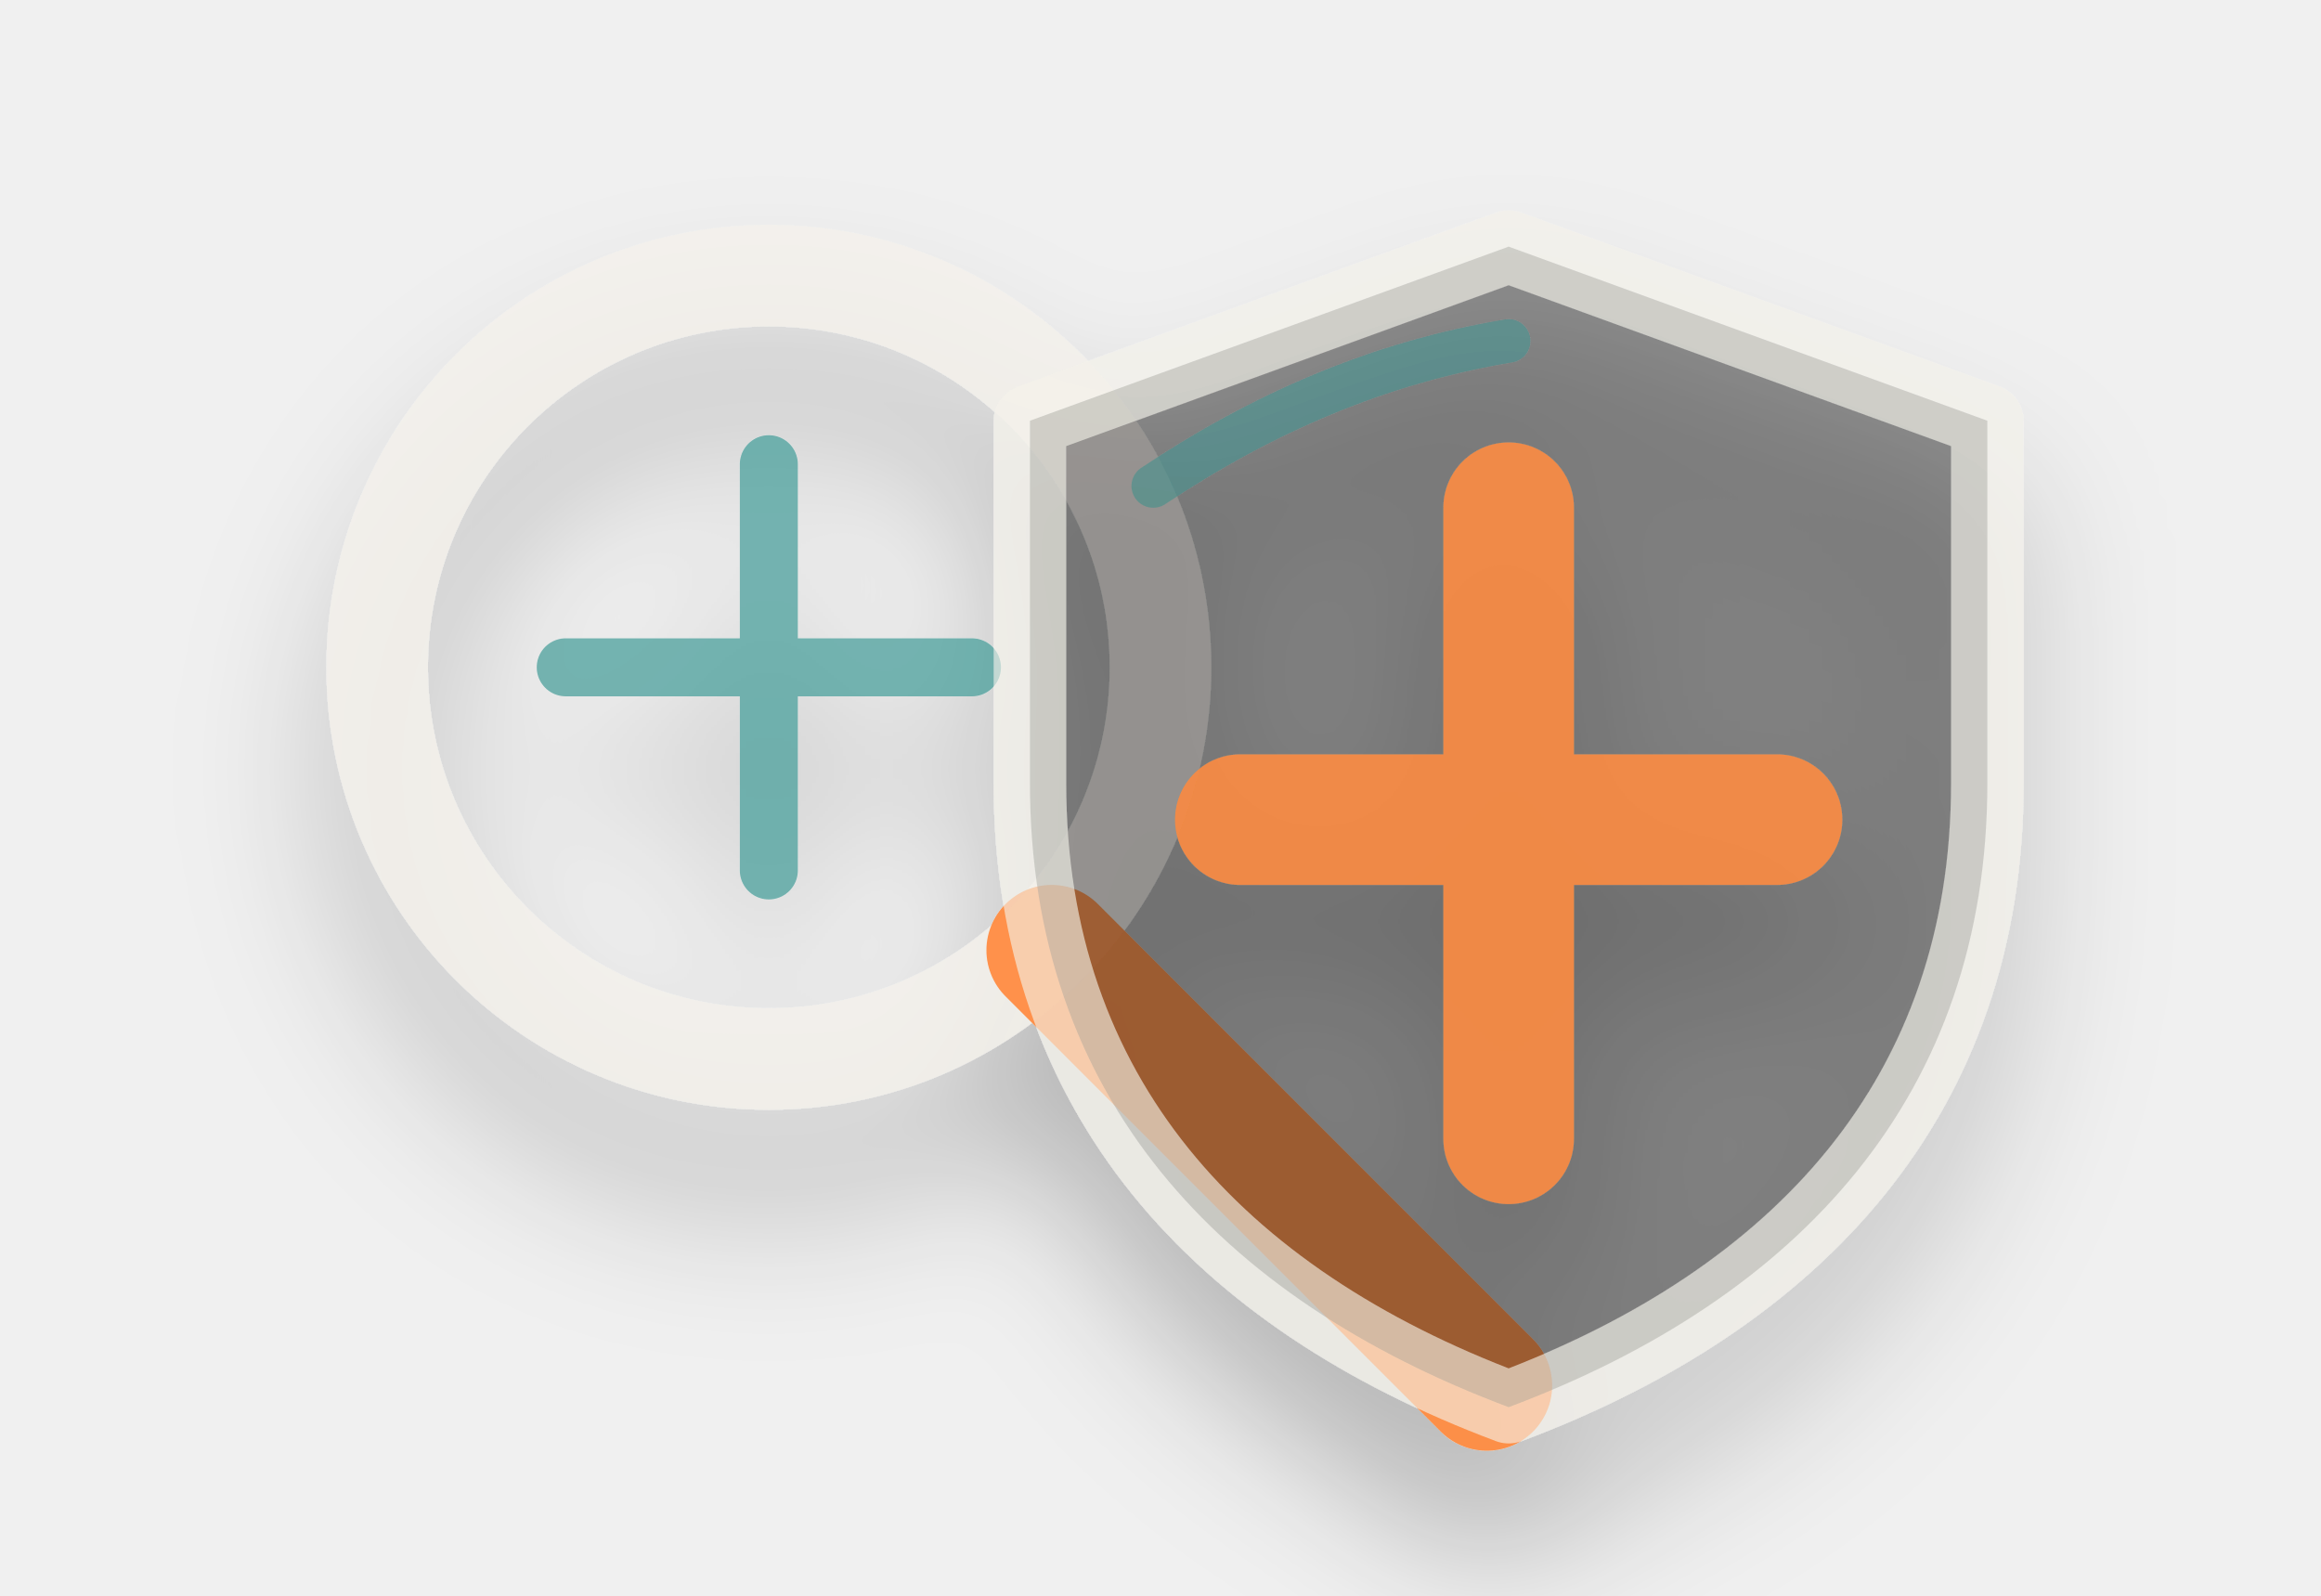
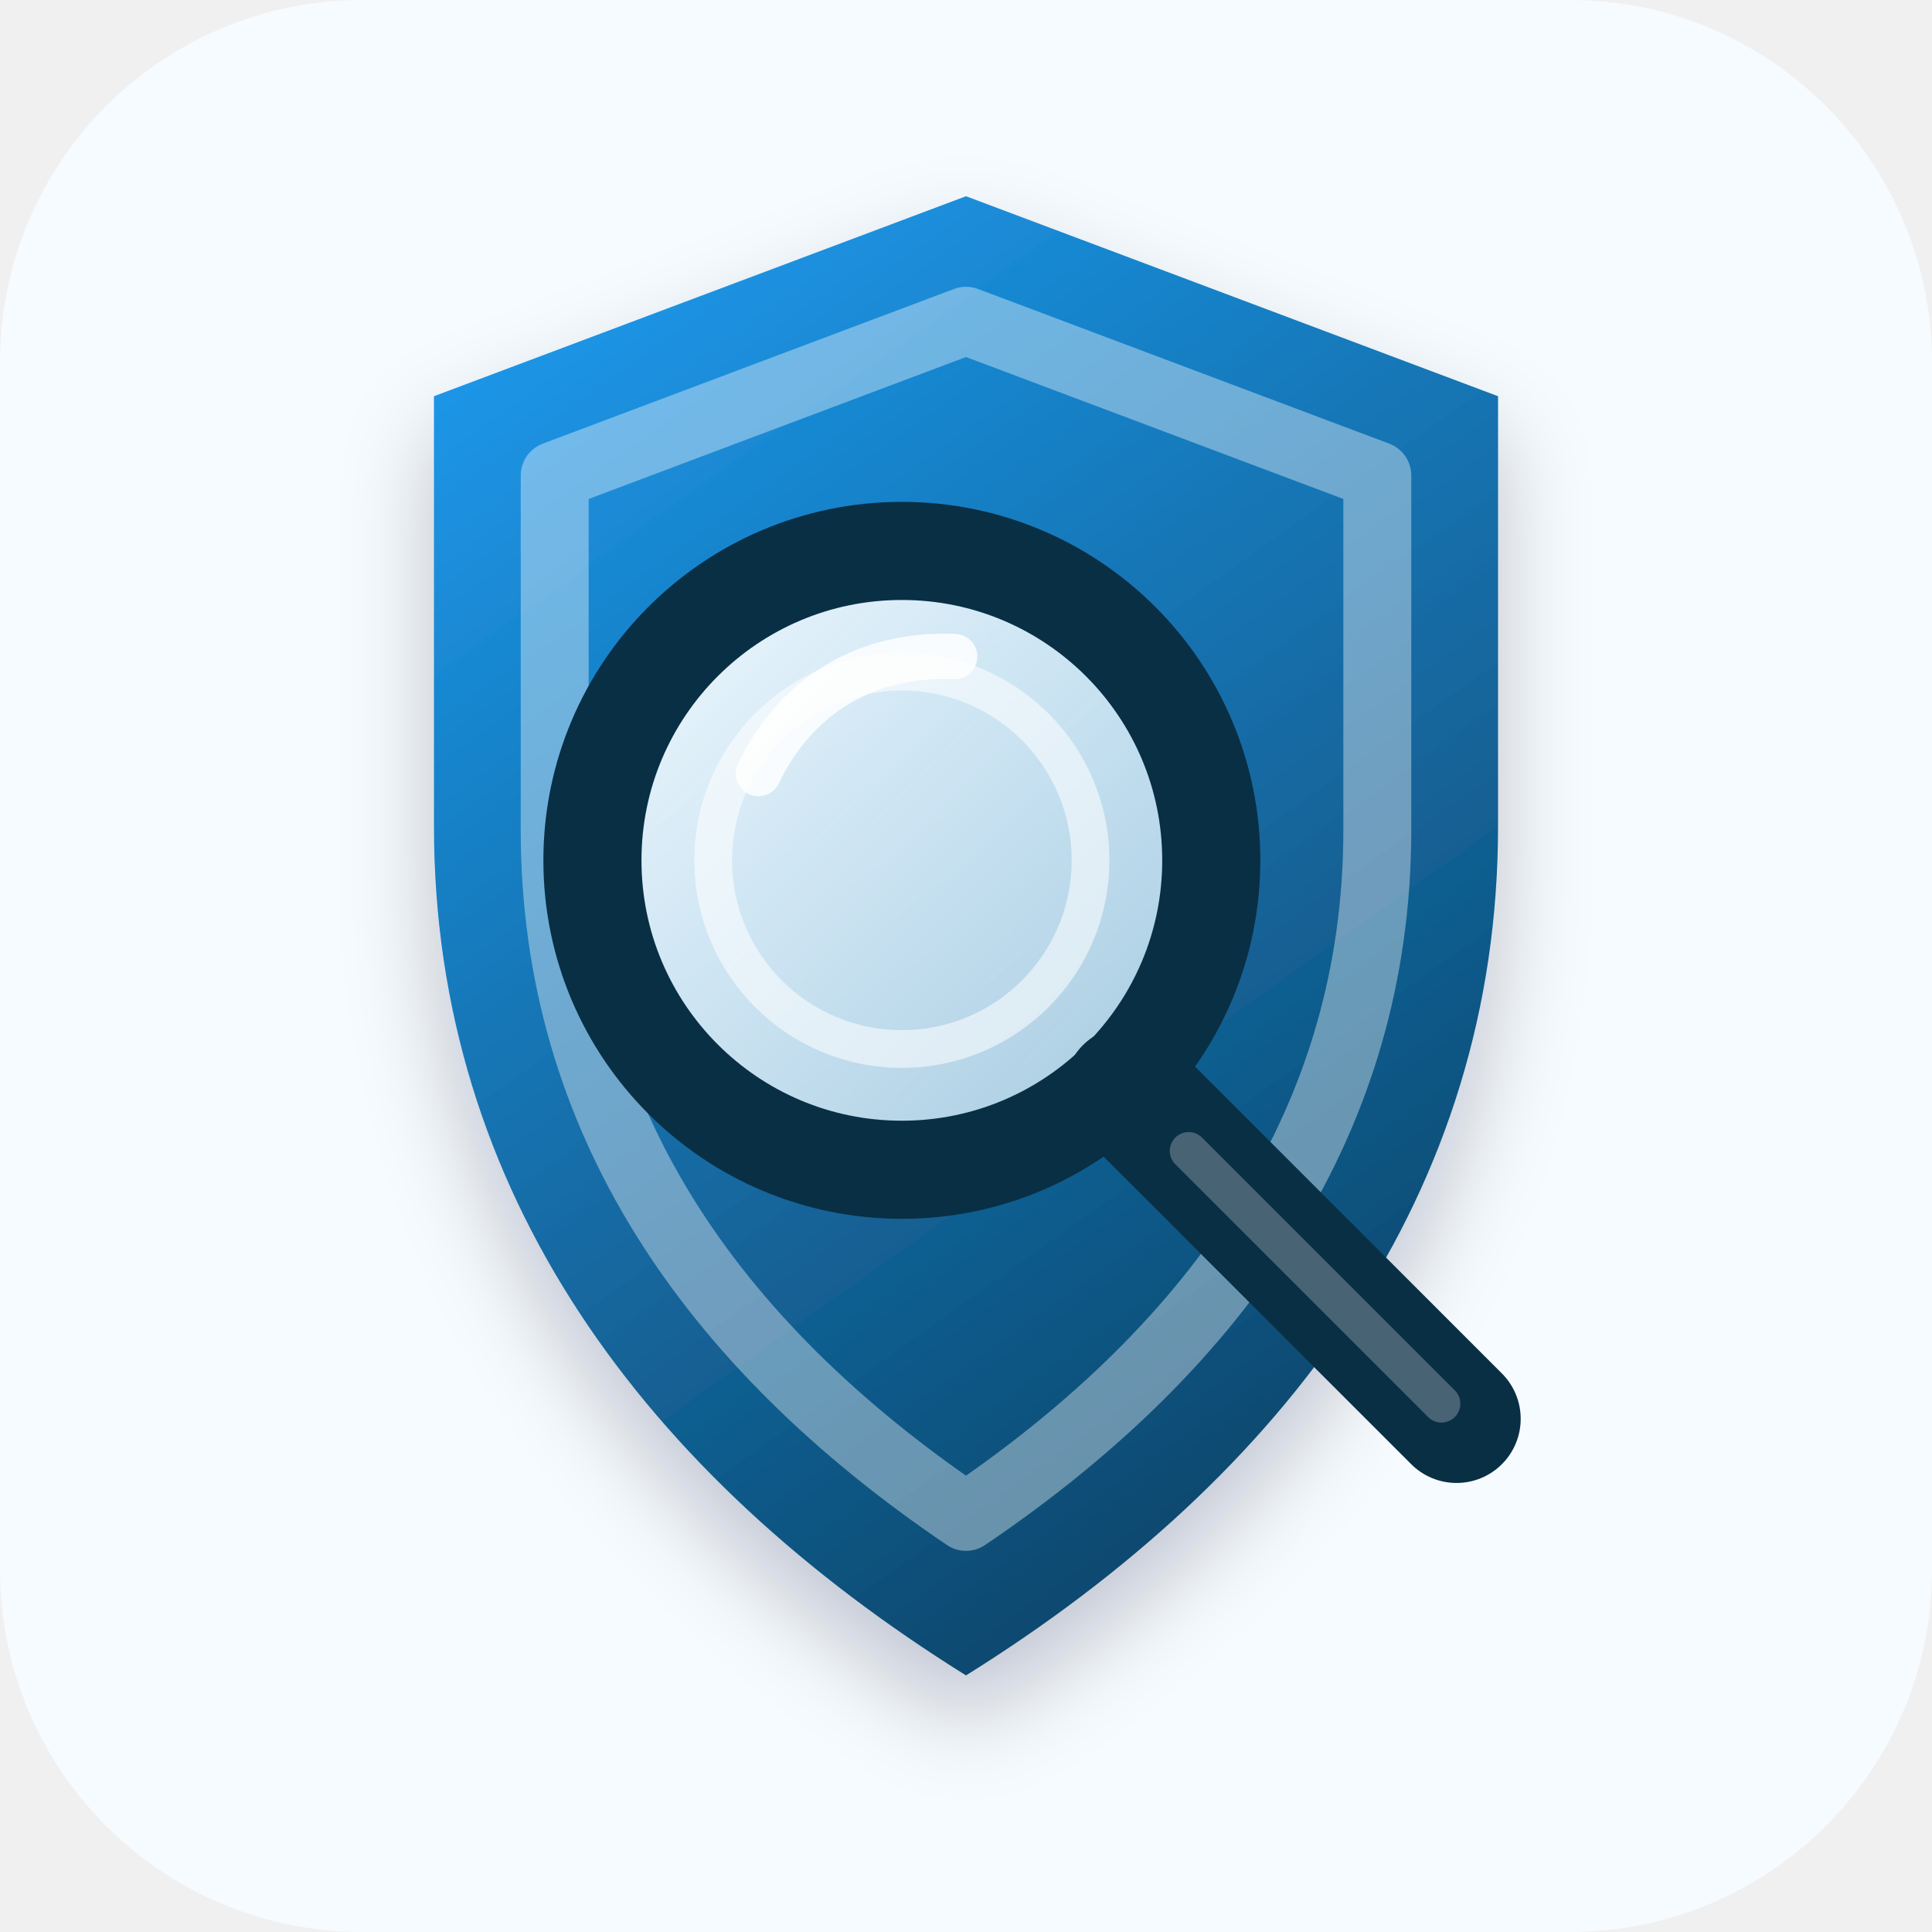
- <svg xmlns="http://www.w3.org/2000/svg" viewBox="0 0 320 220" role="img" aria-label="Magnifying glass and shield mark">
+ <svg xmlns="http://www.w3.org/2000/svg" width="512" height="512" viewBox="0 0 512 512" role="img" aria-labelledby="title desc">
  <defs>
-     <filter id="shadow" x="-20%" y="-20%" width="140%" height="150%">
-       <feDropShadow dx="0" dy="14" stdDeviation="10" flood-color="#000000" flood-opacity="0.28" />
+     <linearGradient id="shieldGradient" x1="128" y1="64" x2="384" y2="424" gradientUnits="userSpaceOnUse">
+       <stop offset="0" stop-color="#1D9BF0" />
+       <stop offset="1" stop-color="#0B3D5C" />
+     </linearGradient>
+     <linearGradient id="lensGradient" x1="165" y1="140" x2="330" y2="305" gradientUnits="userSpaceOnUse">
+       <stop offset="0" stop-color="#FFFFFF" stop-opacity="0.95" />
+       <stop offset="1" stop-color="#DDF4FF" stop-opacity="0.70" />
+     </linearGradient>
+     <filter id="softShadow" x="-20%" y="-20%" width="140%" height="140%">
+       <feDropShadow dx="0" dy="12" stdDeviation="12" flood-color="#03151F" flood-opacity="0.22" />
    </filter>
  </defs>
-   <g fill="none" stroke-linecap="round" stroke-linejoin="round" filter="url(#shadow)">
-     <circle cx="106" cy="92" r="54" stroke="#f4f1ea" stroke-opacity="0.72" stroke-width="14" />
-     <path d="M145 131 L205 191" stroke="#ff8a3d" stroke-opacity="0.92" stroke-width="18" />
-     <path d="M78 92 H134 M106 64 V120" stroke="#2d8f8b" stroke-opacity="0.62" stroke-width="8" />
-     <path d="M208 34 L274 58 V108 C274 151 248 179 208 194 C168 179 142 151 142 108 V58 Z" fill="#101010" fill-opacity="0.40" stroke="#f4f1ea" stroke-opacity="0.62" stroke-width="10" />
-     <path d="M208 70 V157 M171 113 H245" stroke="#ff8a3d" stroke-opacity="0.86" stroke-width="18" />
-     <path d="M159 67 C174 57 190 50 208 47" stroke="#2d8f8b" stroke-opacity="0.46" stroke-width="6" />
-   </g>
+   <rect width="512" height="512" rx="96" fill="#F6FBFF" />
+   <path filter="url(#softShadow)" d="M256 52L397 105V219C397 316 341 391 256 444C171 391 115 316 115 219V105L256 52Z" fill="url(#shieldGradient)" />
+   <path d="M256 85L365 126V220C365 296 324 356 256 402C188 356 147 296 147 220V126L256 85Z" fill="none" stroke="#FFFFFF" stroke-opacity="0.38" stroke-width="18" stroke-linejoin="round" />
+   <circle cx="239" cy="228" r="82" fill="url(#lensGradient)" stroke="#092F45" stroke-width="26" />
+   <circle cx="239" cy="228" r="50" fill="none" stroke="#FFFFFF" stroke-opacity="0.55" stroke-width="10" />
+   <path d="M299 289L386 376" fill="none" stroke="#092F45" stroke-width="34" stroke-linecap="round" />
+   <path d="M315 305L382 372" fill="none" stroke="#FFFFFF" stroke-opacity="0.25" stroke-width="10" stroke-linecap="round" />
+   <path d="M201 205C211 184 230 173 253 174" fill="none" stroke="#FFFFFF" stroke-opacity="0.85" stroke-width="12" stroke-linecap="round" />
</svg>
